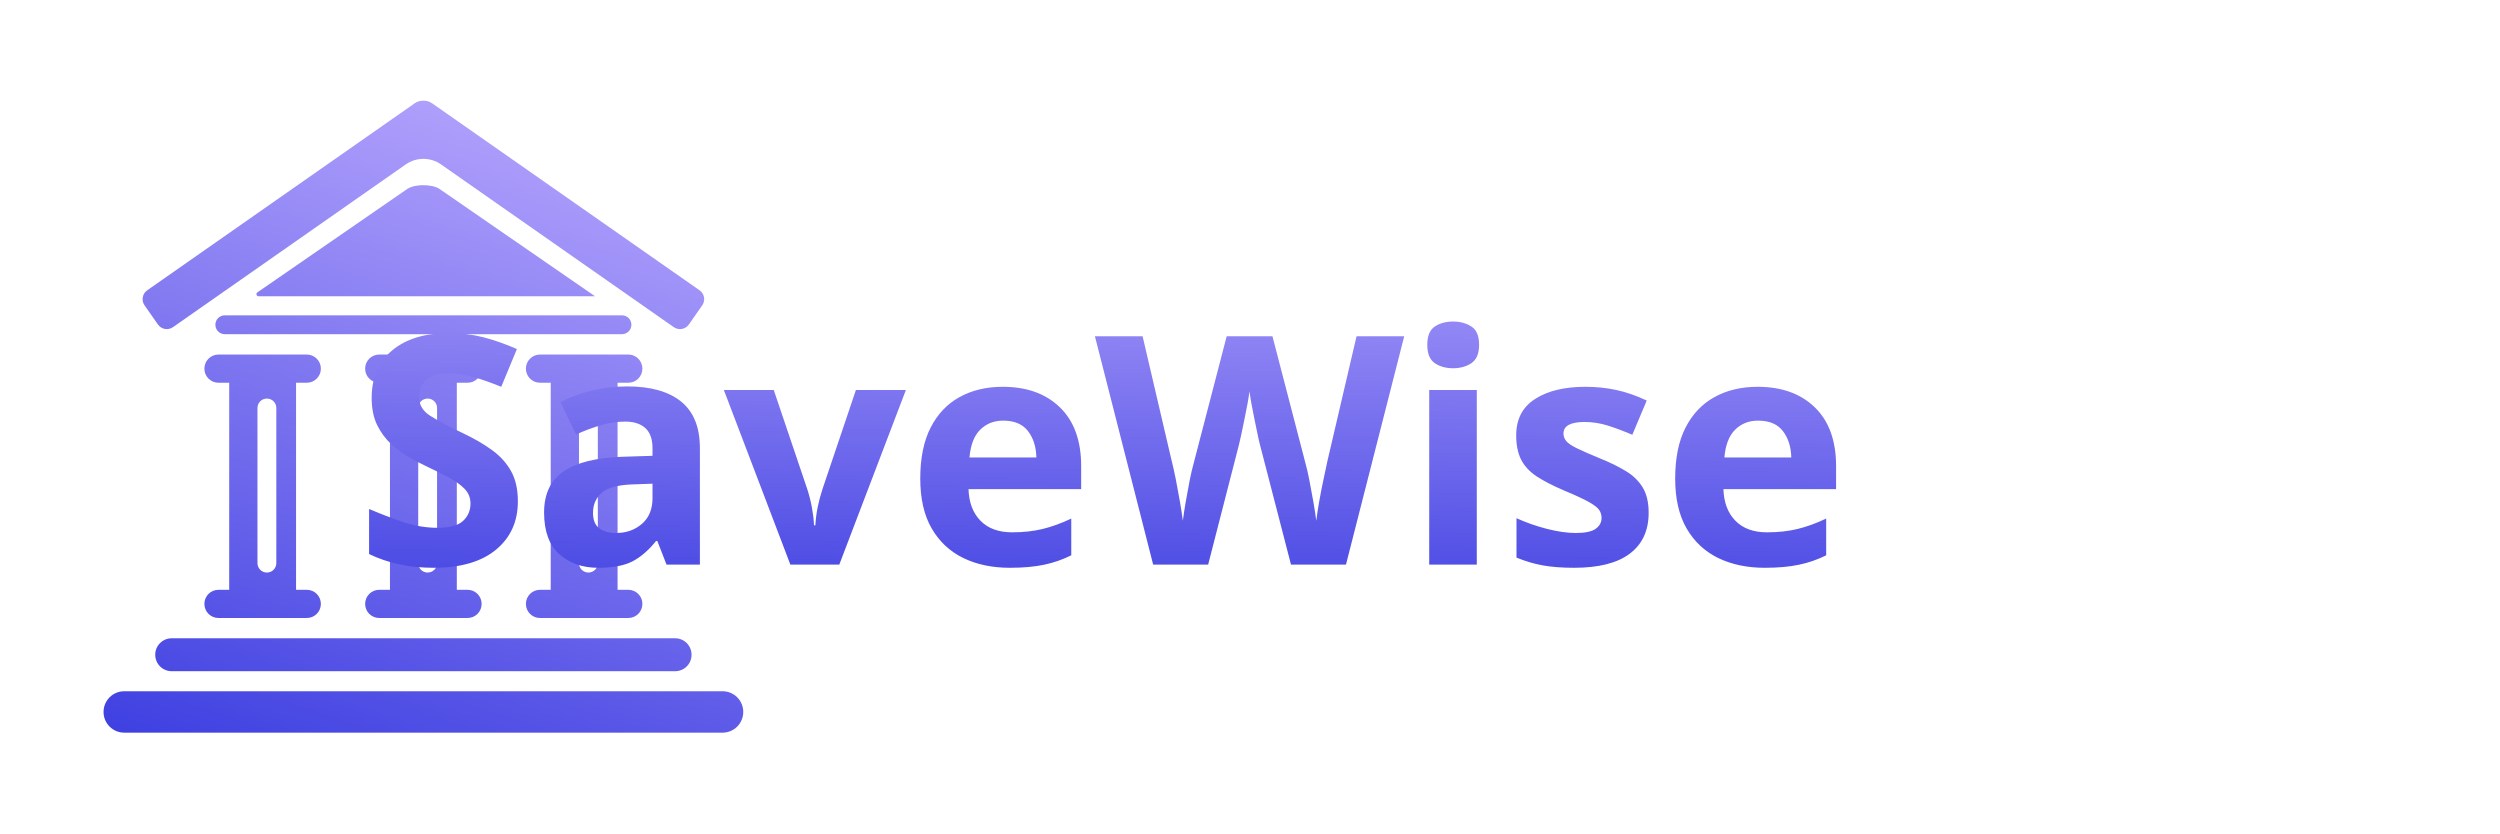
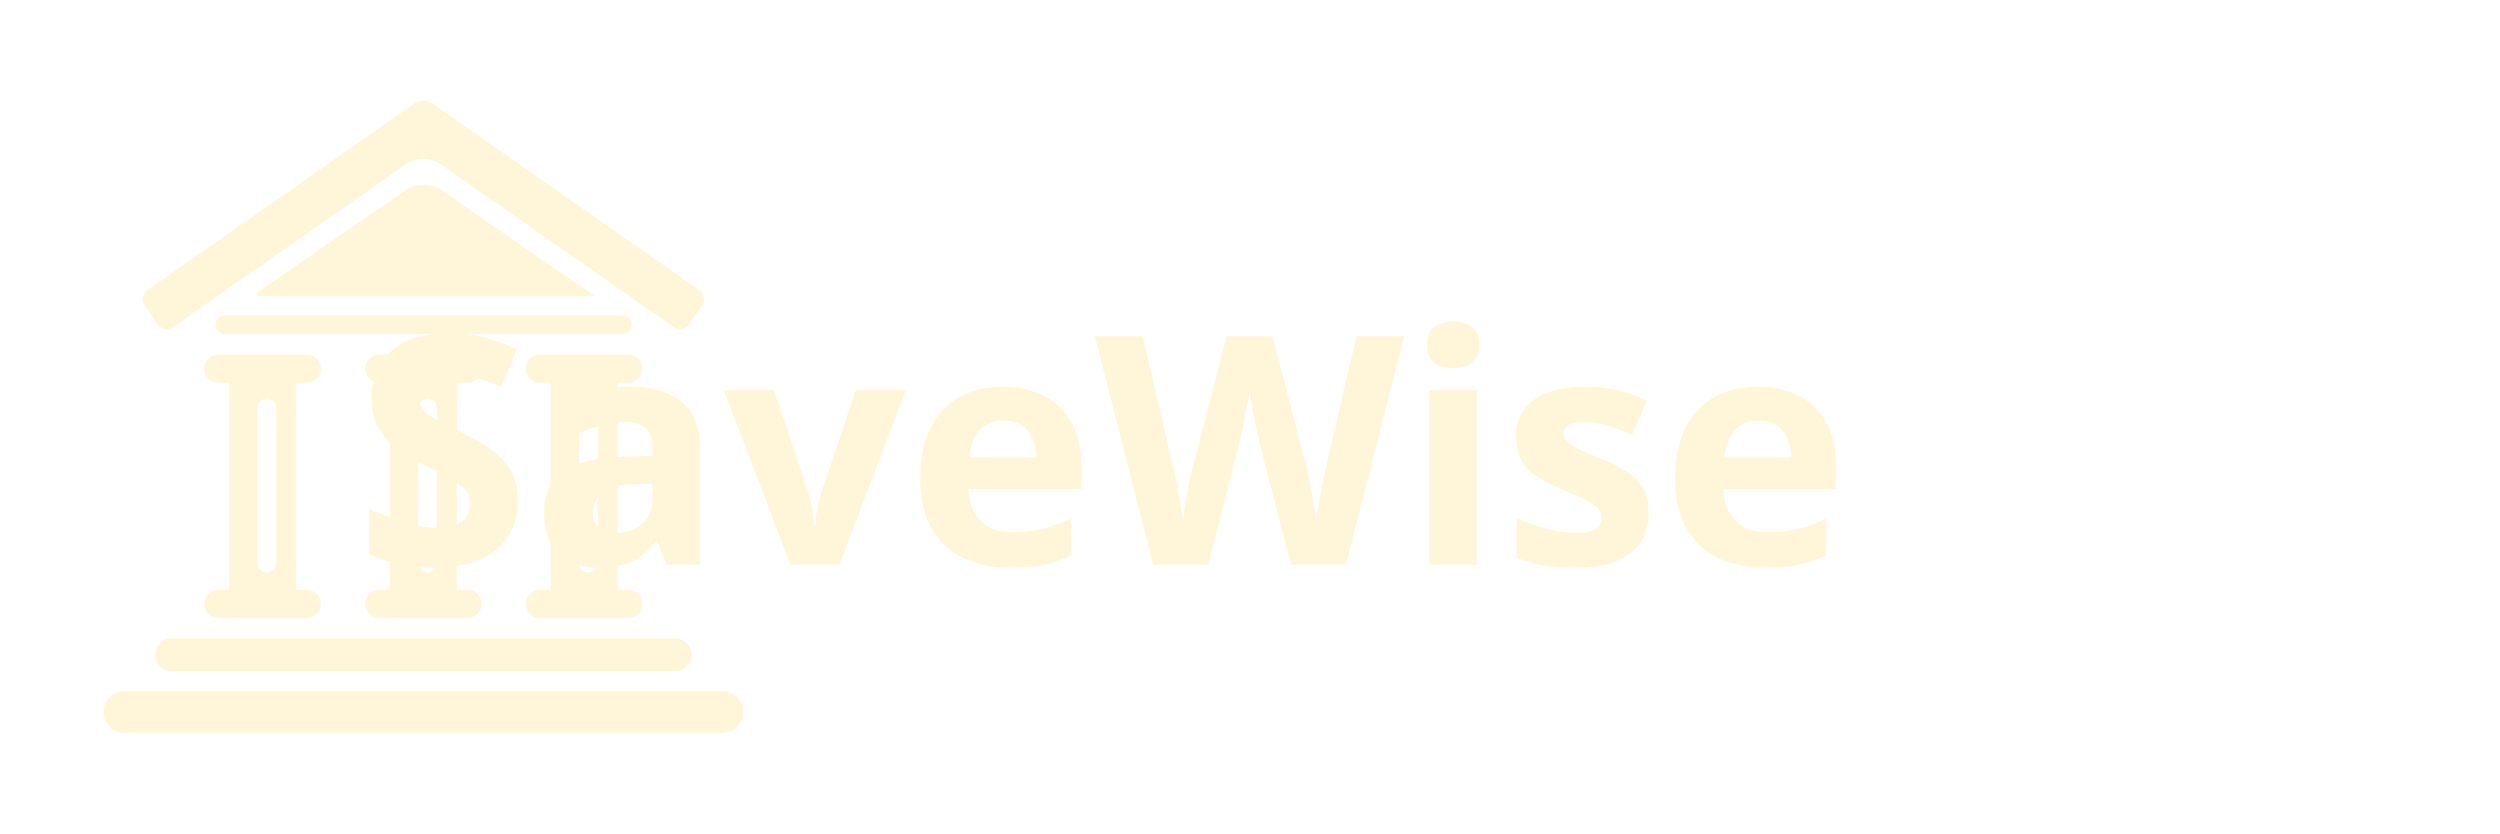
- <svg xmlns="http://www.w3.org/2000/svg" xmlns:xlink="http://www.w3.org/1999/xlink" width="1536" height="512" viewBox="0 0 406.4 135.467" version="1.1" id="svg1">
-   <defs id="defs1">
-     <linearGradient id="linearGradient10">
-       <stop style="stop-color:#beacff;stop-opacity:1;" offset="0" id="stop9" />
-       <stop style="stop-color:#3639df;stop-opacity:1;" offset="1" id="stop10" />
-     </linearGradient>
-     <linearGradient id="linearGradient7">
-       <stop style="stop-color:#beacff;stop-opacity:1;" offset="0" id="stop7" />
-       <stop style="stop-color:#3639df;stop-opacity:1;" offset="1" id="stop8" />
-     </linearGradient>
-     <linearGradient xlink:href="#linearGradient7" id="linearGradient8" x1="-67.302" y1="151.271" x2="189.219" y2="151.271" gradientUnits="userSpaceOnUse" />
-     <linearGradient xlink:href="#linearGradient10" id="linearGradient9" x1="91.742" y1="7.287" x2="50.042" y2="137.995" gradientUnits="userSpaceOnUse" />
-     <linearGradient xlink:href="#linearGradient7" id="linearGradient11" gradientUnits="userSpaceOnUse" x1="64.439" y1="109.424" x2="63.161" y2="192.085" />
-   </defs>
+ <svg xmlns="http://www.w3.org/2000/svg" width="1536" height="512" viewBox="0 0 406.4 135.467" version="1.1" id="svg1">
+   <defs id="defs1" />
  <g id="layer1">
-     <path id="rect2" style="display:inline;fill:url(#linearGradient9);fill-opacity:1;fill-rule:evenodd;stroke-width:4.44;stroke-linejoin:round;paint-order:stroke fill markers" d="m 68.826,16.367 c -0.707,0 -1.127,0.224 -1.439,0.442 l -43.456,30.382 c -0.797,0.558 -0.991,1.648 -0.433,2.446 l 2.176,3.112 c 0.558,0.797 1.649,0.991 2.446,0.433 l 37.836,-26.453 a 5.01,5.01 0 0 1 5.741,0 l 37.836,26.453 c 0.797,0.558 1.888,0.364 2.446,-0.433 L 114.154,49.637 c 0.558,-0.797 0.364,-1.888 -0.433,-2.446 L 70.265,16.809 c -0.438,-0.306 -0.866,-0.442 -1.439,-0.442 z m -0.147,13.736 c -0.158,0.003 -0.318,0.011 -0.477,0.025 -0.831,0.07 -1.548,0.278 -1.973,0.571 l -12.654,8.731 -11.743,8.103 a 0.345,0.345 0 0 0 0.196,0.628 h 12.846 13.952 13.952 13.952 l -12.654,-8.731 -12.654,-8.731 c -0.568,-0.392 -1.635,-0.617 -2.743,-0.596 z M 36.543,51.259 c -0.849,0 -1.532,0.683 -1.532,1.532 0,0.849 0.683,1.532 1.532,1.532 h 64.564 c 0.849,0 1.532,-0.683 1.532,-1.532 0,-0.849 -0.683,-1.532 -1.532,-1.532 z m -1.027,6.376 c -1.27,0 -2.292,1.022 -2.292,2.291 0,1.27 1.022,2.292 2.292,2.292 h 1.743 v 33.66 h -1.743 c -1.27,0 -2.292,1.022 -2.292,2.291 0,1.27 1.022,2.292 2.292,2.292 h 14.353 c 1.27,0 2.292,-1.022 2.292,-2.292 0,-1.27 -1.022,-2.291 -2.292,-2.291 h -1.743 V 62.218 h 1.743 c 1.27,0 2.292,-1.022 2.292,-2.292 0,-1.27 -1.022,-2.291 -2.292,-2.291 z m 26.133,0 c -1.27,0 -2.292,1.022 -2.292,2.291 0,1.27 1.022,2.292 2.292,2.292 h 1.743 v 33.66 h -1.743 c -1.27,0 -2.292,1.022 -2.292,2.291 0,1.27 1.022,2.292 2.292,2.292 h 14.353 c 1.27,0 2.292,-1.022 2.292,-2.292 0,-1.27 -1.022,-2.291 -2.292,-2.291 h -1.743 V 62.218 h 1.743 c 1.27,0 2.292,-1.022 2.292,-2.292 0,-1.27 -1.022,-2.291 -2.292,-2.291 z m 26.133,0 c -1.27,0 -2.292,1.022 -2.292,2.291 0,1.27 1.022,2.292 2.292,2.292 h 1.743 v 33.66 h -1.743 c -1.27,0 -2.292,1.022 -2.292,2.291 0,1.27 1.022,2.292 2.292,2.292 h 14.353 c 1.27,0 2.292,-1.022 2.292,-2.292 0,-1.27 -1.022,-2.291 -2.292,-2.291 h -1.743 V 62.218 h 1.743 c 1.27,0 2.292,-1.022 2.292,-2.292 0,-1.27 -1.022,-2.291 -2.292,-2.291 z m -44.397,7.154 c 0.849,0 1.533,0.683 1.533,1.532 V 91.542 c 0,0.849 -0.684,1.532 -1.533,1.532 -0.849,0 -1.532,-0.683 -1.532,-1.532 V 66.321 c 0,-0.849 0.683,-1.532 1.532,-1.532 z m 26.133,0 c 0.849,0 1.532,0.683 1.532,1.532 V 91.542 c 0,0.849 -0.683,1.532 -1.532,1.532 -0.849,0 -1.532,-0.683 -1.532,-1.532 V 66.321 c 0,-0.849 0.683,-1.532 1.532,-1.532 z m 26.133,0 c 0.849,0 1.532,0.683 1.532,1.532 V 91.542 c 0,0.849 -0.683,1.532 -1.532,1.532 -0.849,0 -1.532,-0.683 -1.532,-1.532 V 66.321 c 0,-0.849 0.683,-1.532 1.532,-1.532 z m -67.738,38.969 c -1.484,0 -2.678,1.194 -2.678,2.678 0,1.484 1.194,2.678 2.678,2.678 h 81.829 c 1.484,0 2.678,-1.194 2.678,-2.678 0,-1.484 -1.194,-2.678 -2.678,-2.678 z m -7.715,8.611 c -1.864,0 -3.366,1.501 -3.366,3.365 0,1.864 1.501,3.366 3.366,3.366 h 97.26 c 1.864,0 3.365,-1.501 3.365,-3.366 0,-1.864 -1.501,-3.365 -3.365,-3.365 z" />
-     <g id="g1" transform="translate(204.0673,-83.0364)" style="fill:url(#linearGradient8);fill-opacity:1">
-       <text xml:space="preserve" style="font-size:52px;line-height:0;font-family:'LEMON MILK';-inkscape-font-specification:'LEMON MILK';text-align:end;letter-spacing:0px;text-anchor:end;display:inline;fill:url(#linearGradient11);fill-rule:evenodd;stroke-width:5.292;stroke-linejoin:round;paint-order:stroke fill markers;fill-opacity:1" x="191.276" y="174.821" id="text1">
-         <tspan id="tspan1" style="font-style:normal;font-variant:normal;font-weight:bold;font-stretch:normal;font-size:52px;font-family:Nobile;-inkscape-font-specification:'Nobile Bold';stroke-width:5.292;fill:url(#linearGradient11);fill-opacity:1" x="191.276" y="174.821">SaveWise</tspan>
+     <path id="rect2" style="display:inline;fill:#fff5d8;fill-opacity:1;fill-rule:evenodd;stroke-width:4.44;stroke-linejoin:round;paint-order:stroke fill markers" d="m 68.826,16.367 c -0.707,0 -1.127,0.224 -1.439,0.442 l -43.456,30.382 c -0.797,0.558 -0.991,1.648 -0.433,2.446 l 2.176,3.112 c 0.558,0.797 1.649,0.991 2.446,0.433 l 37.836,-26.453 a 5.01,5.01 0 0 1 5.741,0 l 37.836,26.453 c 0.797,0.558 1.888,0.364 2.446,-0.433 L 114.154,49.637 c 0.558,-0.797 0.364,-1.888 -0.433,-2.446 L 70.265,16.809 c -0.438,-0.306 -0.866,-0.442 -1.439,-0.442 z m -0.147,13.736 c -0.158,0.003 -0.318,0.011 -0.477,0.025 -0.831,0.07 -1.548,0.278 -1.973,0.571 l -12.654,8.731 -11.743,8.103 a 0.345,0.345 0 0 0 0.196,0.628 h 12.846 13.952 13.952 13.952 l -12.654,-8.731 -12.654,-8.731 c -0.568,-0.392 -1.635,-0.617 -2.743,-0.596 z M 36.543,51.259 c -0.849,0 -1.532,0.683 -1.532,1.532 0,0.849 0.683,1.532 1.532,1.532 h 64.564 c 0.849,0 1.532,-0.683 1.532,-1.532 0,-0.849 -0.683,-1.532 -1.532,-1.532 z m -1.027,6.376 c -1.27,0 -2.292,1.022 -2.292,2.291 0,1.27 1.022,2.292 2.292,2.292 h 1.743 v 33.66 h -1.743 c -1.27,0 -2.292,1.022 -2.292,2.291 0,1.27 1.022,2.292 2.292,2.292 h 14.353 c 1.27,0 2.292,-1.022 2.292,-2.292 0,-1.27 -1.022,-2.291 -2.292,-2.291 h -1.743 V 62.218 h 1.743 c 1.27,0 2.292,-1.022 2.292,-2.292 0,-1.27 -1.022,-2.291 -2.292,-2.291 z m 26.133,0 c -1.27,0 -2.292,1.022 -2.292,2.291 0,1.27 1.022,2.292 2.292,2.292 h 1.743 v 33.66 h -1.743 c -1.27,0 -2.292,1.022 -2.292,2.291 0,1.27 1.022,2.292 2.292,2.292 h 14.353 c 1.27,0 2.292,-1.022 2.292,-2.292 0,-1.27 -1.022,-2.291 -2.292,-2.291 h -1.743 V 62.218 h 1.743 c 1.27,0 2.292,-1.022 2.292,-2.292 0,-1.27 -1.022,-2.291 -2.292,-2.291 z m 26.133,0 c -1.27,0 -2.292,1.022 -2.292,2.291 0,1.27 1.022,2.292 2.292,2.292 h 1.743 v 33.66 h -1.743 c -1.27,0 -2.292,1.022 -2.292,2.291 0,1.27 1.022,2.292 2.292,2.292 h 14.353 c 1.27,0 2.292,-1.022 2.292,-2.292 0,-1.27 -1.022,-2.291 -2.292,-2.291 h -1.743 V 62.218 h 1.743 c 1.27,0 2.292,-1.022 2.292,-2.292 0,-1.27 -1.022,-2.291 -2.292,-2.291 z m -44.397,7.154 c 0.849,0 1.533,0.683 1.533,1.532 V 91.542 c 0,0.849 -0.684,1.532 -1.533,1.532 -0.849,0 -1.532,-0.683 -1.532,-1.532 V 66.321 c 0,-0.849 0.683,-1.532 1.532,-1.532 z m 26.133,0 c 0.849,0 1.532,0.683 1.532,1.532 V 91.542 c 0,0.849 -0.683,1.532 -1.532,1.532 -0.849,0 -1.532,-0.683 -1.532,-1.532 V 66.321 c 0,-0.849 0.683,-1.532 1.532,-1.532 z m 26.133,0 c 0.849,0 1.532,0.683 1.532,1.532 V 91.542 c 0,0.849 -0.683,1.532 -1.532,1.532 -0.849,0 -1.532,-0.683 -1.532,-1.532 V 66.321 c 0,-0.849 0.683,-1.532 1.532,-1.532 z m -67.738,38.969 c -1.484,0 -2.678,1.194 -2.678,2.678 0,1.484 1.194,2.678 2.678,2.678 h 81.829 c 1.484,0 2.678,-1.194 2.678,-2.678 0,-1.484 -1.194,-2.678 -2.678,-2.678 z m -7.715,8.611 c -1.864,0 -3.366,1.501 -3.366,3.365 0,1.864 1.501,3.366 3.366,3.366 h 97.26 c 1.864,0 3.365,-1.501 3.365,-3.366 0,-1.864 -1.501,-3.365 -3.365,-3.365 z" />
+     <g id="g1" transform="translate(204.0673,-83.0364)" style="fill:#fff5d8;fill-opacity:1">
+       <text xml:space="preserve" style="font-size:52px;line-height:0;font-family:'LEMON MILK';-inkscape-font-specification:'LEMON MILK';text-align:end;letter-spacing:0px;text-anchor:end;display:inline;fill:#fff5d8;fill-rule:evenodd;stroke-width:5.292;stroke-linejoin:round;paint-order:stroke fill markers;fill-opacity:1" x="191.276" y="174.821" id="text1">
+         <tspan id="tspan1" style="font-style:normal;font-variant:normal;font-weight:bold;font-stretch:normal;font-size:52px;font-family:Nobile;-inkscape-font-specification:'Nobile Bold';stroke-width:5.292;fill:#fff5d8;fill-opacity:1" x="191.276" y="174.821">SaveWise</tspan>
      </text>
    </g>
  </g>
</svg>
